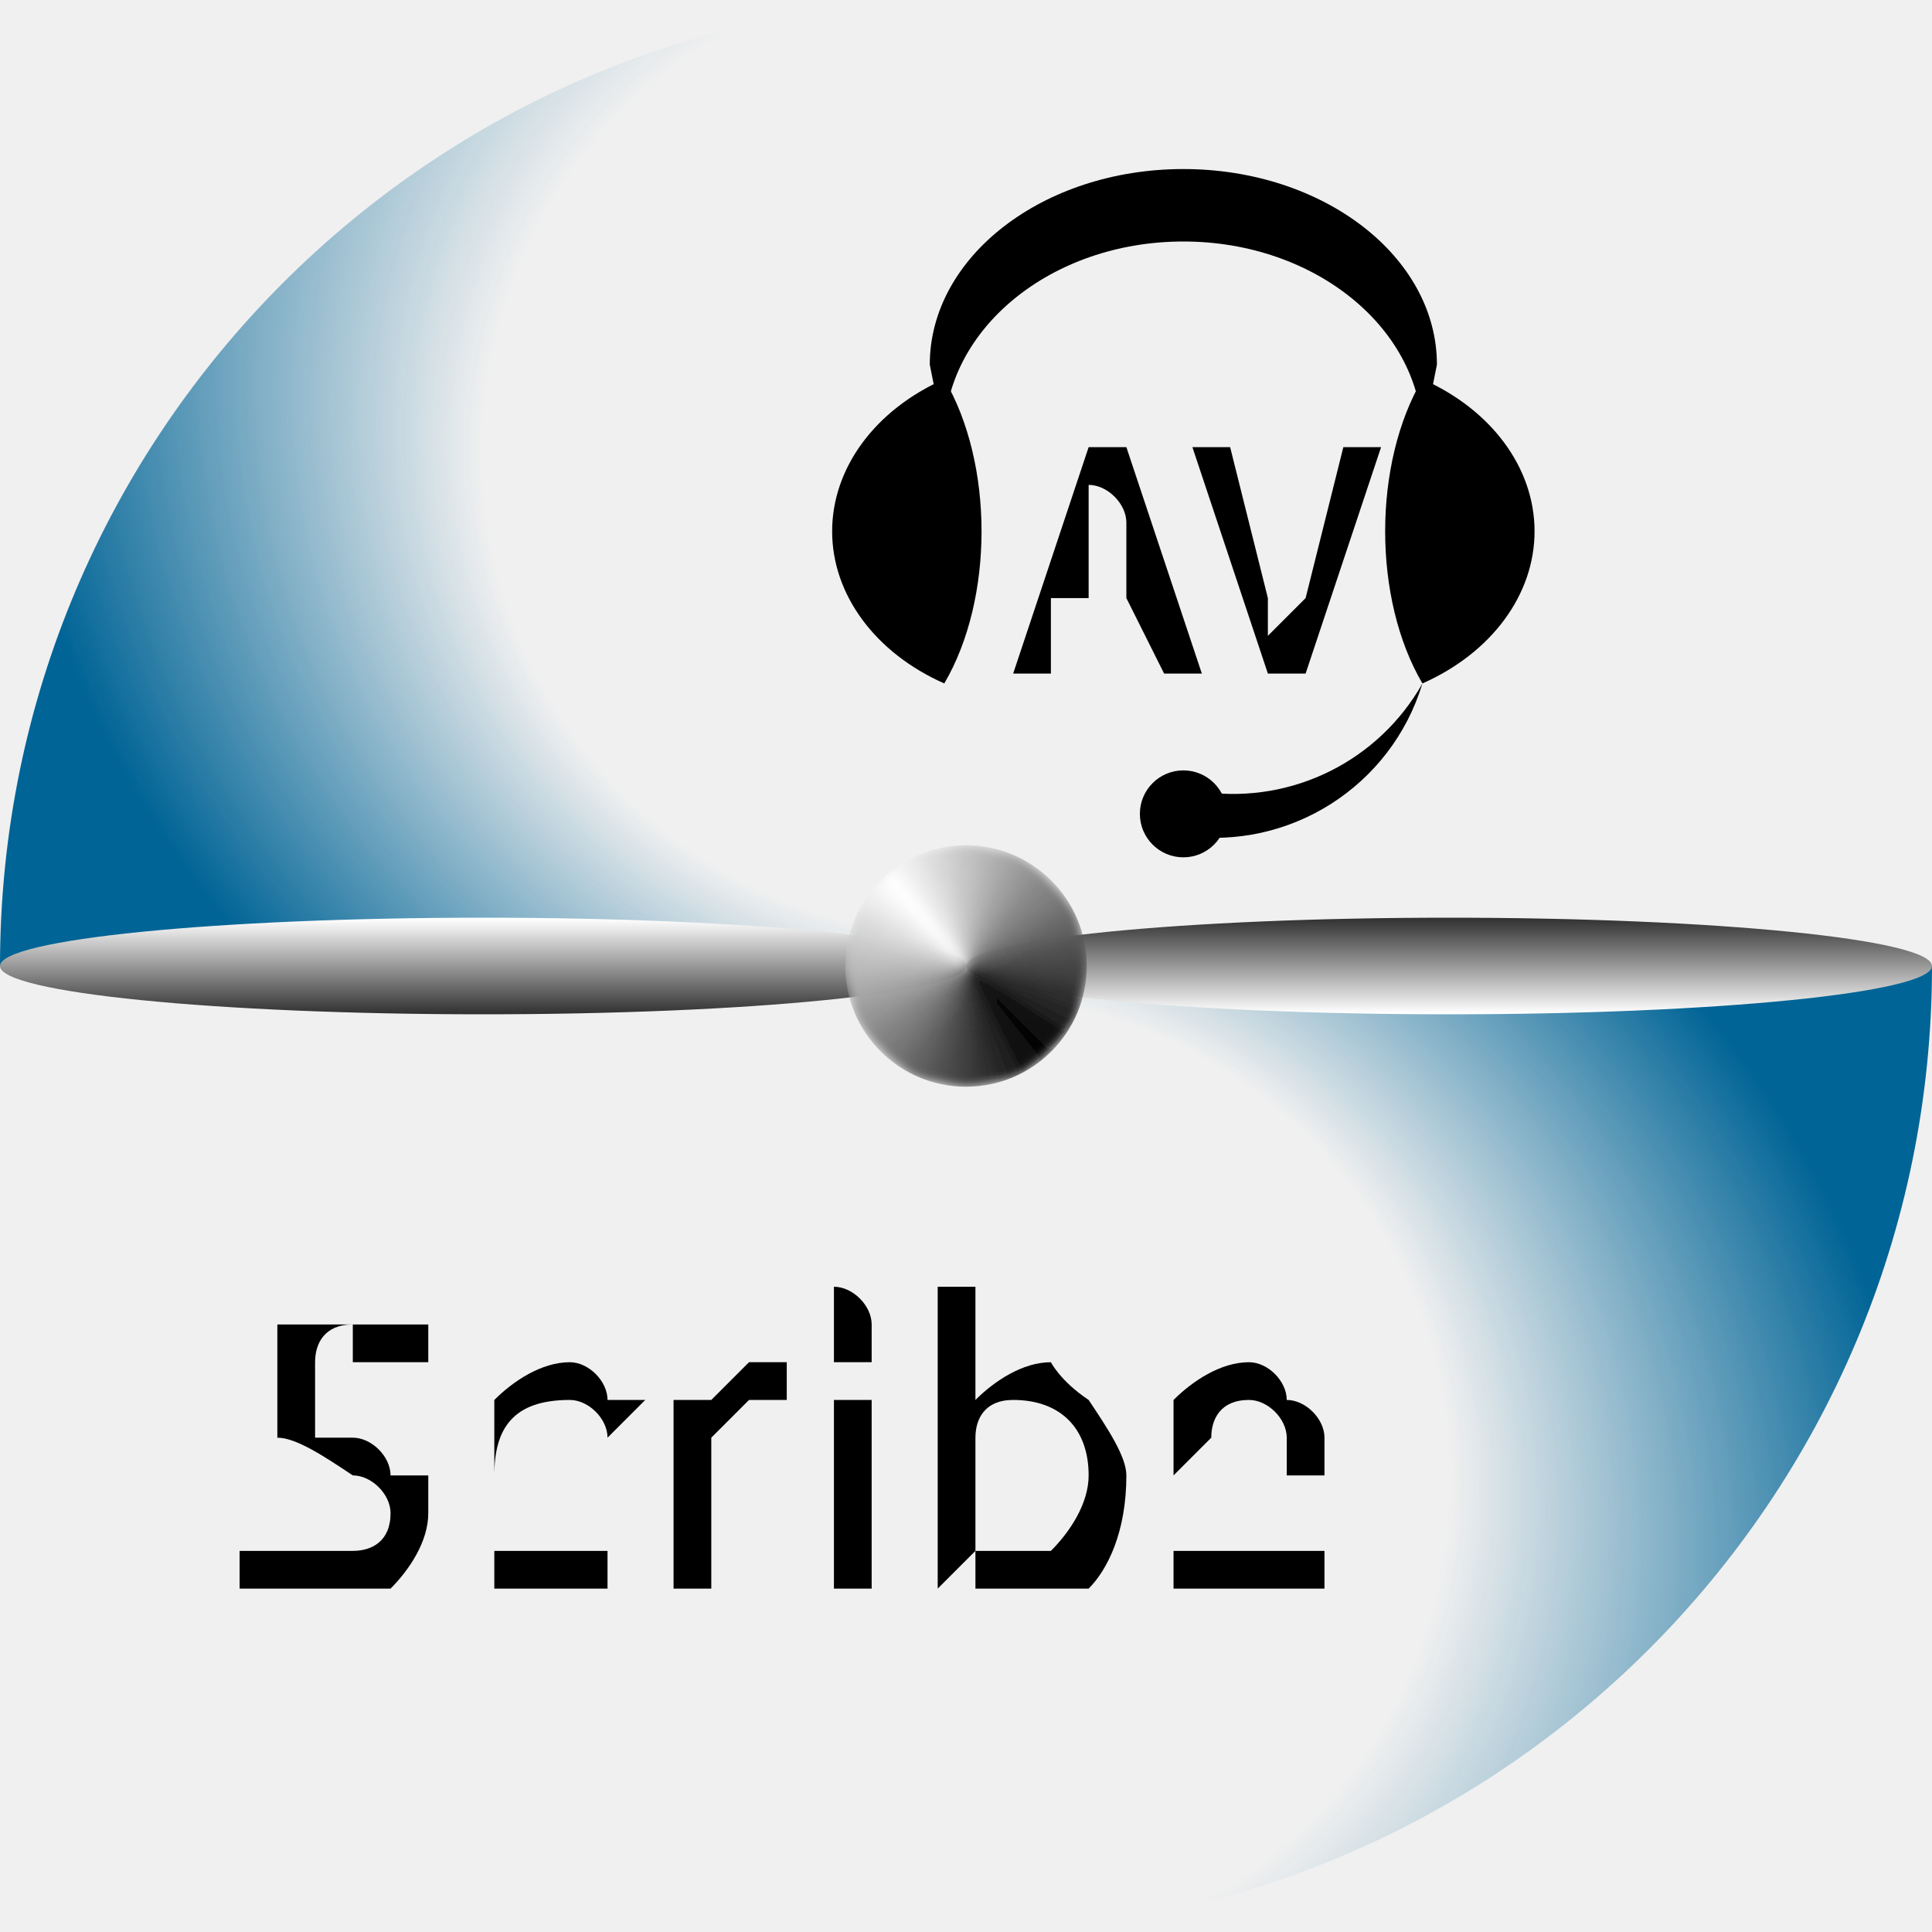
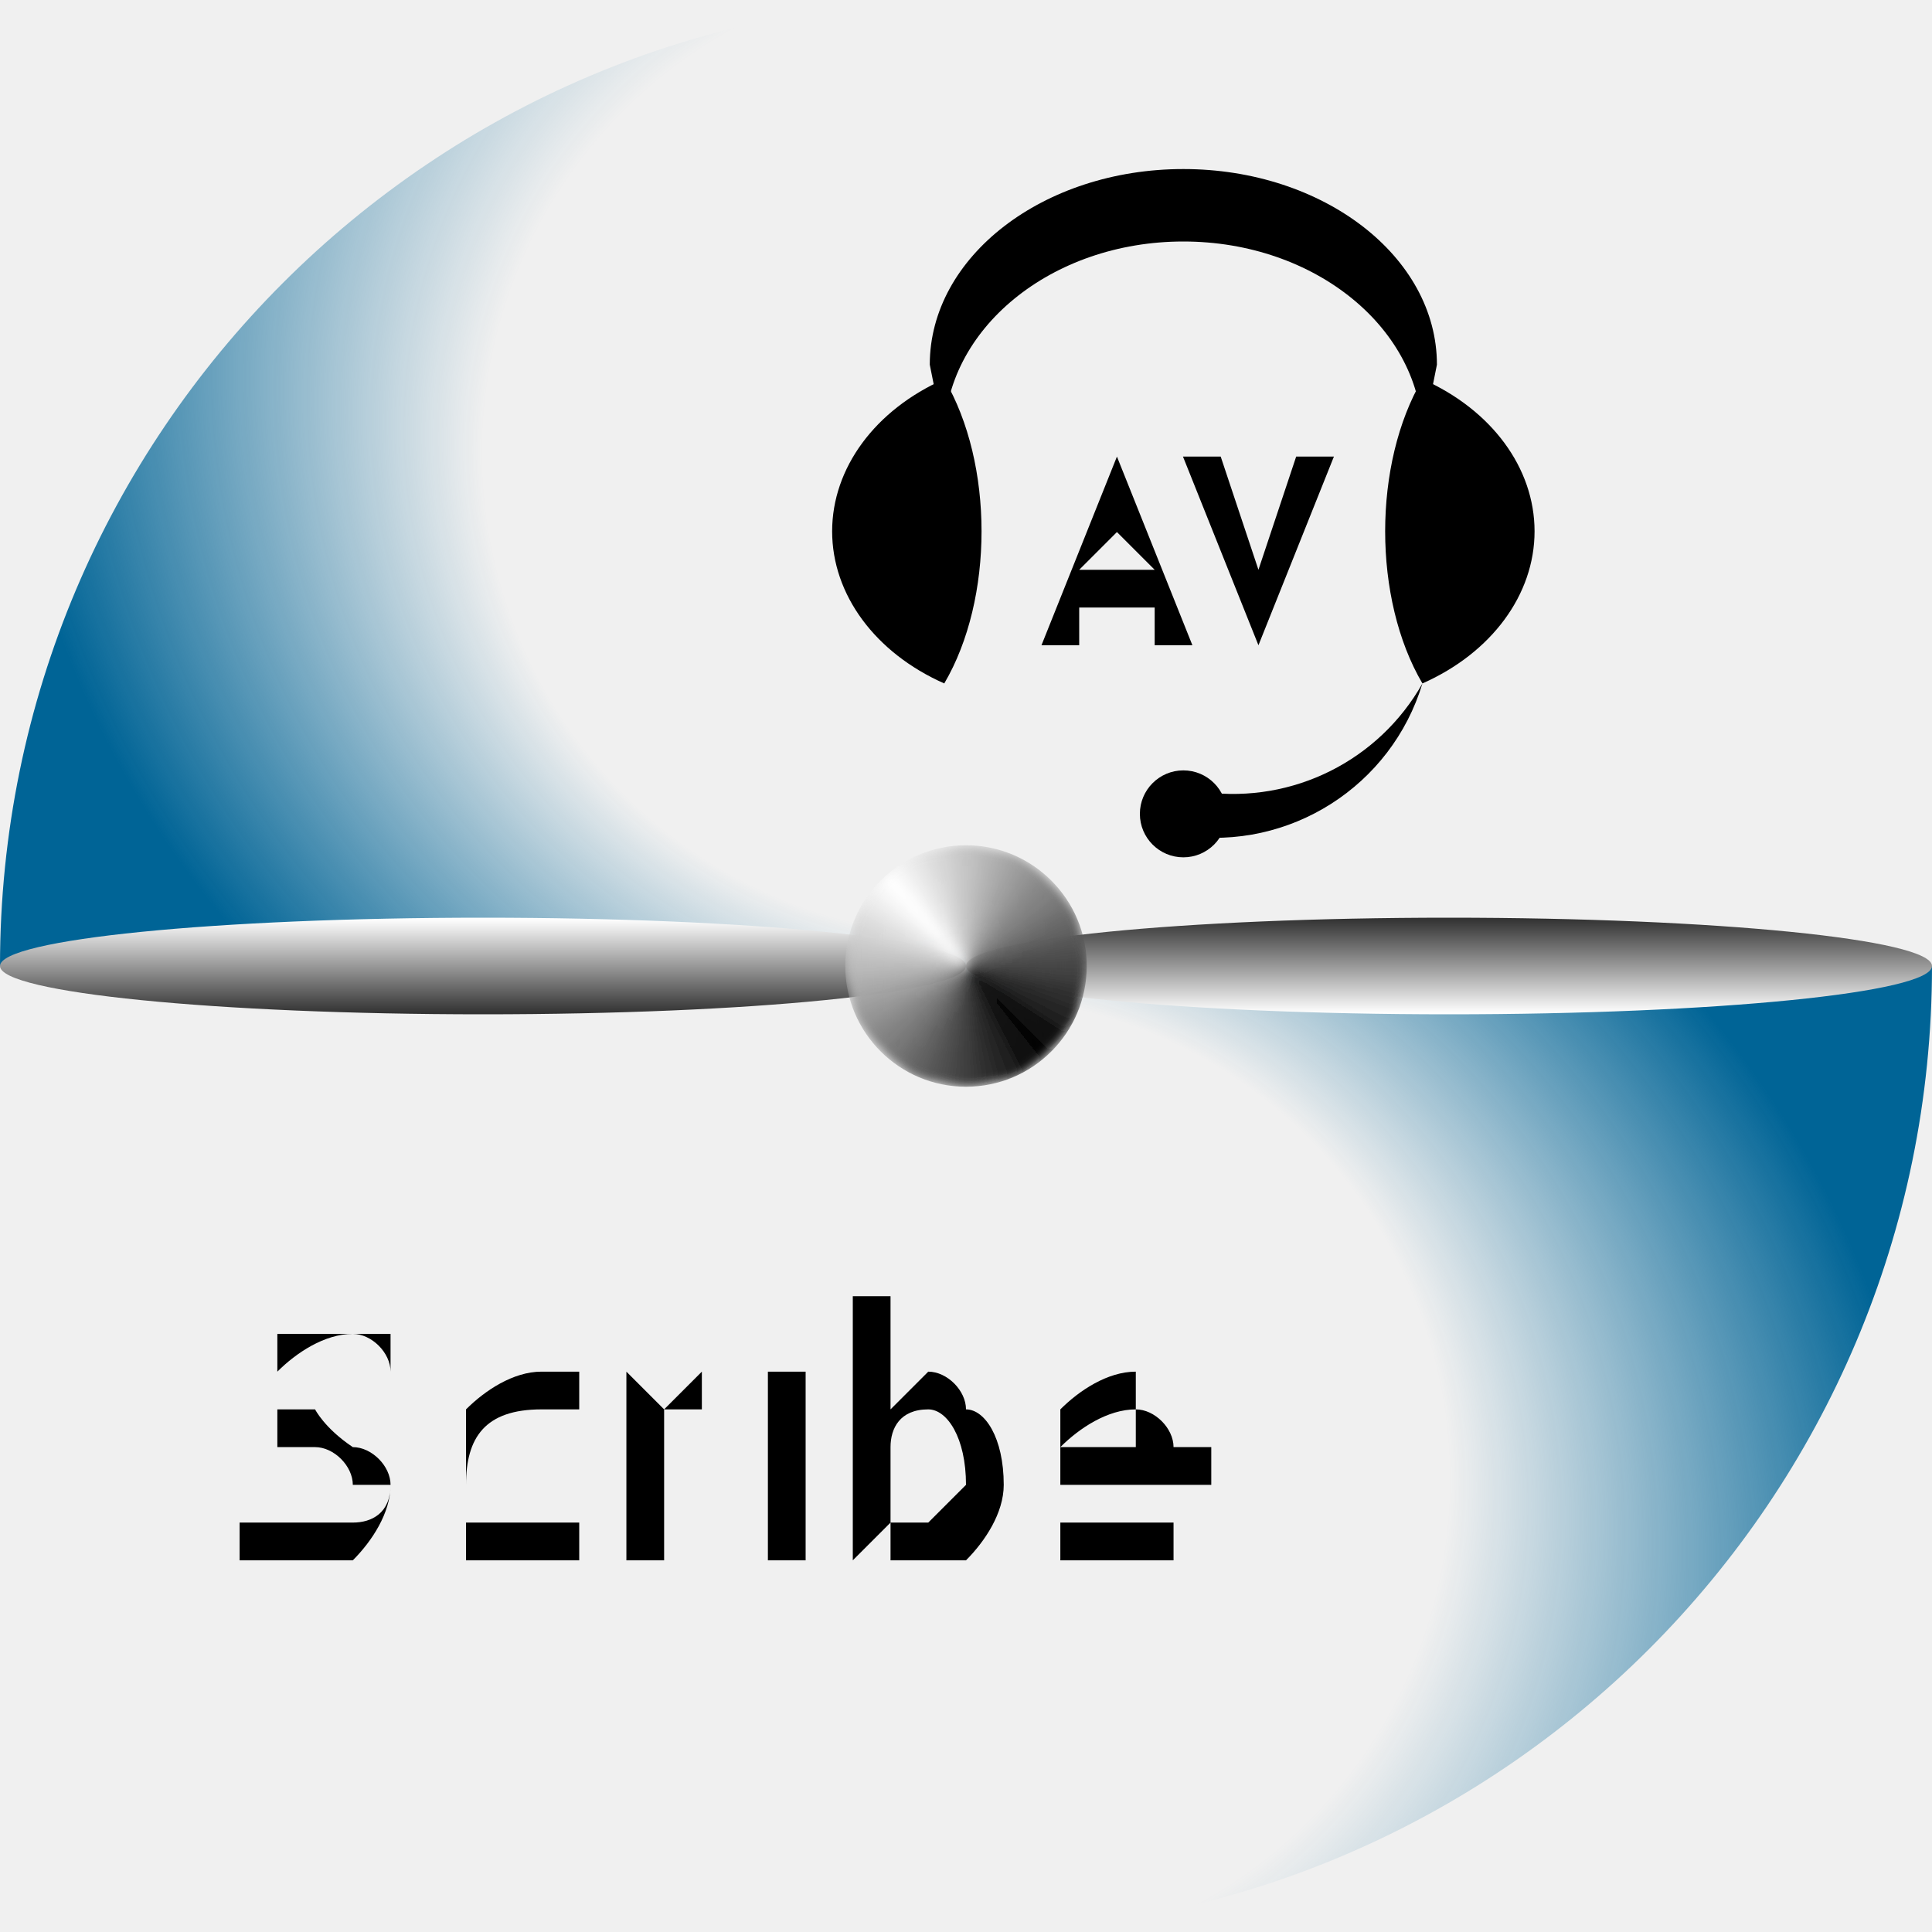
<svg xmlns="http://www.w3.org/2000/svg" xmlns:html="http://www.w3.org/1999/xhtml" id="logo" class="change-with-theme" viewBox="-.40 -.40 .80 .80">
  <defs>
    <radialGradient id="wakeGradient" cx="0" cy="-0.4" r="0.8" fx="0" fy="-0.15" gradientUnits="userSpaceOnUse">
      <stop offset="25%" stop-color="rgba(0,100,150,0)" />
      <stop offset="50%" stop-color="rgba(0,100,150,1)" />
    </radialGradient>
    <linearGradient id="bladeGradient" gradientTransform="rotate(90)">
      <stop offset="0%" stop-color="white" stop-opacity="1.0" />
      <stop offset="100%" stop-color="rgba(50,50,50)" stop-opacity="1.0" />
    </linearGradient>
    <filter id="spinner-filter">
      <feGaussianBlur in="SourceGraphic" stdDeviation="0.002" />
    </filter>
    <mask id="spinner-mask">
      <circle fill="white" r="0.05" />
    </mask>
  </defs>
  <path d="         M -.40 0         A .40 .40 0 0 1 0 -.40         L 0 0     " fill="url(#wakeGradient)" />
  <path d="         M -.40 0         A .40 .40 0 0 1 0 -.40         L 0 0     " fill="url(#wakeGradient)" transform="rotate(180)" />
  <path d="             M -.40 .0             A .20 .02 0 0 0 0 0             A .20 .02 0 0 0 -.40 0     " fill="url(#bladeGradient)" />
  <path d="             M -.40 .0             A .20 .02 0 0 0 0 0             A .20 .02 0 0 0 -.40 0     " fill="url(#bladeGradient)" transform="rotate(180)" />
  <g mask="url(#spinner-mask)" filter="url(#spinner-filter)">
    <path d="M0,0 L-0.035,-0.035 A0.05,0.05 0 0,1 -0.031,-0.039 Z" fill="rgb(255,255,255)" />
    <path d="M0,0 L-0.031,-0.039 A0.05,0.05 0 0,1 -0.027,-0.042 Z" fill="rgb(246.5,246.5,246.5)" />
    <path d="M0,0 L-0.027,-0.042 A0.05,0.05 0 0,1 -0.023,-0.045 Z" fill="rgb(238,238,238)" />
    <path d="M0,0 L-0.023,-0.045 A0.05,0.05 0 0,1 -0.018,-0.047 Z" fill="rgb(229.5,229.5,229.5)" />
    <path d="M0,0 L-0.018,-0.047 A0.05,0.05 0 0,1 -0.013,-0.048 Z" fill="rgb(221,221,221)" />
    <path d="M0,0 L-0.013,-0.048 A0.05,0.05 0 0,1 -0.008,-0.049 Z" fill="rgb(212.5,212.5,212.5)" />
    <path d="M0,0 L-0.008,-0.049 A0.05,0.05 0 0,1 -0.003,-0.05 Z" fill="rgb(204,204,204)" />
    <path d="M0,0 L-0.003,-0.05 A0.05,0.05 0 0,1 0.003,-0.05 Z" fill="rgb(195.5,195.5,195.5)" />
    <path d="M0,0 L0.003,-0.05 A0.05,0.05 0 0,1 0.008,-0.049 Z" fill="rgb(187,187,187)" />
    <path d="M0,0 L0.008,-0.049 A0.05,0.05 0 0,1 0.013,-0.048 Z" fill="rgb(178.5,178.5,178.5)" />
    <path d="M0,0 L0.013,-0.048 A0.05,0.05 0 0,1 0.018,-0.047 Z" fill="rgb(170,170,170)" />
    <path d="M0,0 L0.018,-0.047 A0.05,0.05 0 0,1 0.023,-0.045 Z" fill="rgb(161.5,161.5,161.5)" />
    <path d="M0,0 L0.023,-0.045 A0.05,0.05 0 0,1 0.027,-0.042 Z" fill="rgb(153,153,153)" />
    <path d="M0,0 L0.027,-0.042 A0.05,0.05 0 0,1 0.031,-0.039 Z" fill="rgb(144.5,144.5,144.5)" />
    <path d="M0,0 L0.031,-0.039 A0.05,0.05 0 0,1 0.035,-0.035 Z" fill="rgb(136,136,136)" />
    <path d="M0,0 L0.035,-0.035 A0.05,0.05 0 0,1 0.039,-0.031 Z" fill="rgb(127.5,127.5,127.5)" />
    <path d="M0,0 L0.039,-0.031 A0.05,0.05 0 0,1 0.042,-0.027 Z" fill="rgb(119,119,119)" />
    <path d="M0,0 L0.042,-0.027 A0.05,0.05 0 0,1 0.045,-0.023 Z" fill="rgb(110.5,110.5,110.5)" />
    <path d="M0,0 L0.045,-0.023 A0.05,0.05 0 0,1 0.047,-0.018 Z" fill="rgb(102,102,102)" />
    <path d="M0,0 L0.047,-0.018 A0.05,0.05 0 0,1 0.048,-0.013 Z" fill="rgb(93.5,93.5,93.5)" />
    <path d="M0,0 L0.048,-0.013 A0.05,0.05 0 0,1 0.049,-0.008 Z" fill="rgb(85,85,85)" />
    <path d="M0,0 L0.049,-0.008 A0.05,0.05 0 0,1 0.05,-0.003 Z" fill="rgb(76.5,76.5,76.5)" />
    <path d="M0,0 L0.05,-0.003 A0.05,0.05 0 0,1 0.05,0.003 Z" fill="rgb(68,68,68)" />
    <path d="M0,0 L0.05,0.003 A0.05,0.05 0 0,1 0.049,0.008 Z" fill="rgb(59.5,59.5,59.5)" />
    <path d="M0,0 L0.049,0.008 A0.05,0.05 0 0,1 0.048,0.013 Z" fill="rgb(51,51,51)" />
    <path d="M0,0 L0.048,0.013 A0.05,0.05 0 0,1 0.047,0.018 Z" fill="rgb(42.5,42.5,42.5)" />
    <path d="M0,0 L0.047,0.018 A0.05,0.05 0 0,1 0.045,0.023 Z" fill="rgb(34,34,34)" />
    <path d="M0,0 L0.045,0.023 A0.05,0.05 0 0,1 0.042,0.027 Z" fill="rgb(25.5,25.5,25.5)" />
    <path d="M0,0 L0.042,0.027 A0.05,0.05 0 0,1 0.039,0.031 Z" fill="rgb(17,17,17)" />
    <path d="M0,0 L0.039,0.031 A0.05,0.05 0 0,1 0.035,0.035 Z" fill="rgb(8.5,8.5,8.5)" />
    <path d="M0,0 L0.035,0.035 A0.05,0.05 0 0,1 0.031,0.039 Z" fill="rgb(0,0,0)" />
    <path d="M0,0 L0.031,0.039 A0.05,0.05 0 0,1 0.027,0.042 Z" fill="rgb(8.5,8.5,8.5)" />
    <path d="M0,0 L0.027,0.042 A0.05,0.05 0 0,1 0.023,0.045 Z" fill="rgb(17,17,17)" />
    <path d="M0,0 L0.023,0.045 A0.05,0.05 0 0,1 0.018,0.047 Z" fill="rgb(25.5,25.5,25.5)" />
    <path d="M0,0 L0.018,0.047 A0.05,0.05 0 0,1 0.013,0.048 Z" fill="rgb(34,34,34)" />
    <path d="M0,0 L0.013,0.048 A0.05,0.05 0 0,1 0.008,0.049 Z" fill="rgb(42.5,42.5,42.5)" />
    <path d="M0,0 L0.008,0.049 A0.05,0.05 0 0,1 0.003,0.05 Z" fill="rgb(51,51,51)" />
    <path d="M0,0 L0.003,0.05 A0.05,0.05 0 0,1 -0.003,0.05 Z" fill="rgb(59.5,59.5,59.5)" />
    <path d="M0,0 L-0.003,0.05 A0.05,0.05 0 0,1 -0.008,0.049 Z" fill="rgb(68,68,68)" />
    <path d="M0,0 L-0.008,0.049 A0.05,0.05 0 0,1 -0.013,0.048 Z" fill="rgb(76.5,76.5,76.5)" />
    <path d="M0,0 L-0.013,0.048 A0.05,0.05 0 0,1 -0.018,0.047 Z" fill="rgb(85,85,85)" />
    <path d="M0,0 L-0.018,0.047 A0.05,0.05 0 0,1 -0.023,0.045 Z" fill="rgb(93.5,93.5,93.5)" />
    <path d="M0,0 L-0.023,0.045 A0.05,0.05 0 0,1 -0.027,0.042 Z" fill="rgb(102,102,102)" />
    <path d="M0,0 L-0.027,0.042 A0.05,0.05 0 0,1 -0.031,0.039 Z" fill="rgb(110.5,110.5,110.5)" />
    <path d="M0,0 L-0.031,0.039 A0.05,0.05 0 0,1 -0.035,0.035 Z" fill="rgb(119,119,119)" />
    <path d="M0,0 L-0.035,0.035 A0.05,0.05 0 0,1 -0.039,0.031 Z" fill="rgb(127.5,127.5,127.5)" />
    <path d="M0,0 L-0.039,0.031 A0.05,0.05 0 0,1 -0.042,0.027 Z" fill="rgb(136,136,136)" />
    <path d="M0,0 L-0.042,0.027 A0.05,0.05 0 0,1 -0.045,0.023 Z" fill="rgb(144.5,144.5,144.5)" />
    <path d="M0,0 L-0.045,0.023 A0.05,0.05 0 0,1 -0.047,0.018 Z" fill="rgb(153,153,153)" />
    <path d="M0,0 L-0.047,0.018 A0.05,0.05 0 0,1 -0.048,0.013 Z" fill="rgb(161.5,161.5,161.5)" />
    <path d="M0,0 L-0.048,0.013 A0.05,0.05 0 0,1 -0.049,0.008 Z" fill="rgb(170,170,170)" />
    <path d="M0,0 L-0.049,0.008 A0.05,0.05 0 0,1 -0.05,0.003 Z" fill="rgb(178.5,178.5,178.5)" />
    <path d="M0,0 L-0.05,0.003 A0.05,0.05 0 0,1 -0.05,-0.003 Z" fill="rgb(187,187,187)" />
    <path d="M0,0 L-0.05,-0.003 A0.05,0.05 0 0,1 -0.049,-0.008 Z" fill="rgb(195.5,195.5,195.5)" />
    <path d="M0,0 L-0.049,-0.008 A0.05,0.05 0 0,1 -0.048,-0.013 Z" fill="rgb(204,204,204)" />
    <path d="M0,0 L-0.048,-0.013 A0.05,0.05 0 0,1 -0.047,-0.018 Z" fill="rgb(212.5,212.5,212.5)" />
    <path d="M0,0 L-0.047,-0.018 A0.05,0.05 0 0,1 -0.045,-0.023 Z" fill="rgb(221,221,221)" />
    <path d="M0,0 L-0.045,-0.023 A0.05,0.05 0 0,1 -0.042,-0.027 Z" fill="rgb(229.5,229.5,229.5)" />
    <path d="M0,0 L-0.042,-0.027 A0.05,0.05 0 0,1 -0.039,-0.031 Z" fill="rgb(238,238,238)" />
    <path d="M0,0 L-0.039,-0.031 A0.05,0.05 0 0,1 -0.035,-0.035 Z" fill="rgb(246.5,246.5,246.5)" />
  </g>
  <g stroke-width="0" transform="scale(.3) translate(.3 -.6)">
    <path d="         M -.35 -.23         A .35 .27 0 0 1 .35 -.23         L .33 -.13         A .33 .27 0 0 0 -.33 -.13     " />
    <path d="         M -.33 -.21         A .3 .24 0 0 0 -.33 .21         A .18 .3 0 0 0 -.33 -.21     " />
    <path d="         M .33 -.21         A .3 .24 0 0 1 .33 .21         A .18 .3 0 0 1 .33 -.21     " />
    <path d="         M .33 .21         A .3 .3 0 0 1 0 .42         L .03 .36         A .3 .3 0 0 0 .33 .21     " />
    <circle r=".06" cy=".39" />
  </g>
-   <text x="0.09" y="-0.166" class="contrast" style="font: 0.12px &quot;proxima nova&quot;; dominant-baseline: middle; text-anchor: middle;">
-         AV
+   <text x="0.09" y="-0.166" class="contrast" style="font: 0.1px verdana; dominant-baseline: middle; text-anchor: middle;">AV
    </text>
-   <text x="-0.3" y="0.2" class="contrast" style="font: 0.16px &quot;proxima nova&quot;; dominant-baseline: middle;">Scribe
+   <text x="-0.3" y="0.2" class="contrast" style="font: 0.14px verdana; dominant-baseline: middle;">Scribe
    </text>
  <html:style id="styles">
        .contrast {
        fill: #000;
        }

        div {
        width: 300px;
        background-color: white;
        }

        @media (prefers-color-scheme: dark) {
        change-with-theme.contrast {
        fill: #fff;
        }
        change-with-theme.div {
        background-color: black;
        }
        }

        svg {
        height: auto();
        background-color: transparent;
        }
    </html:style>
</svg>
